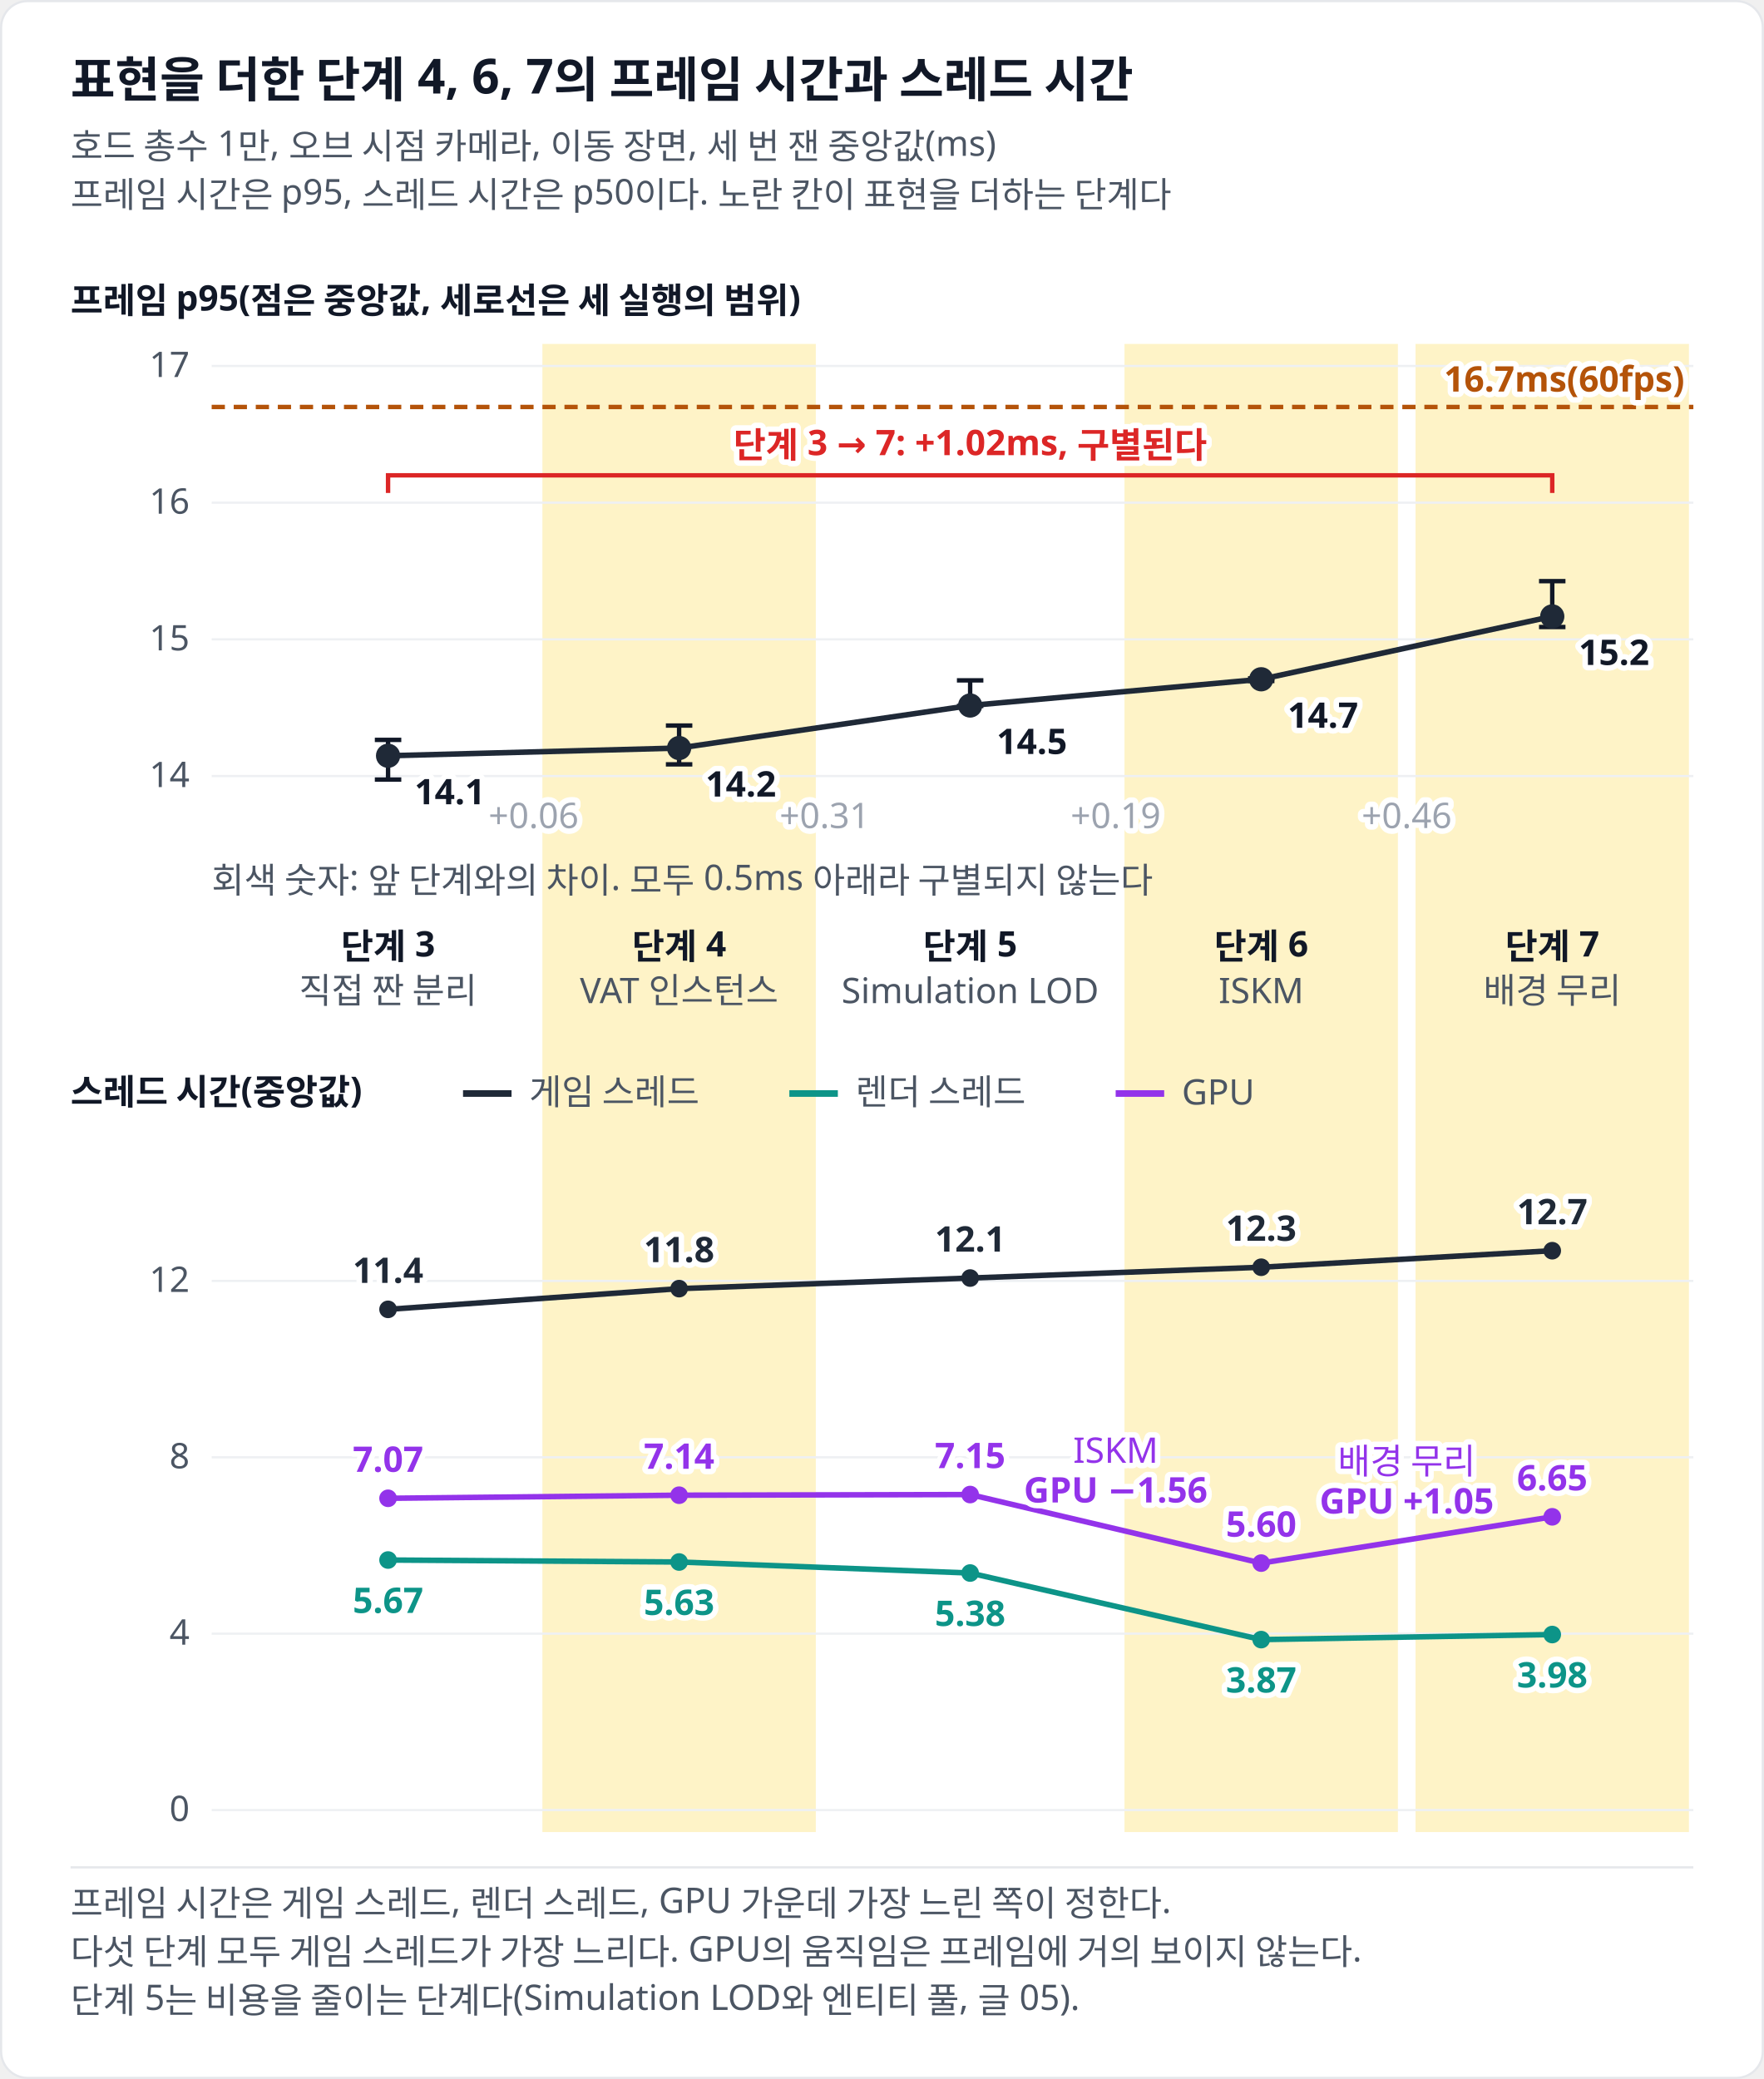
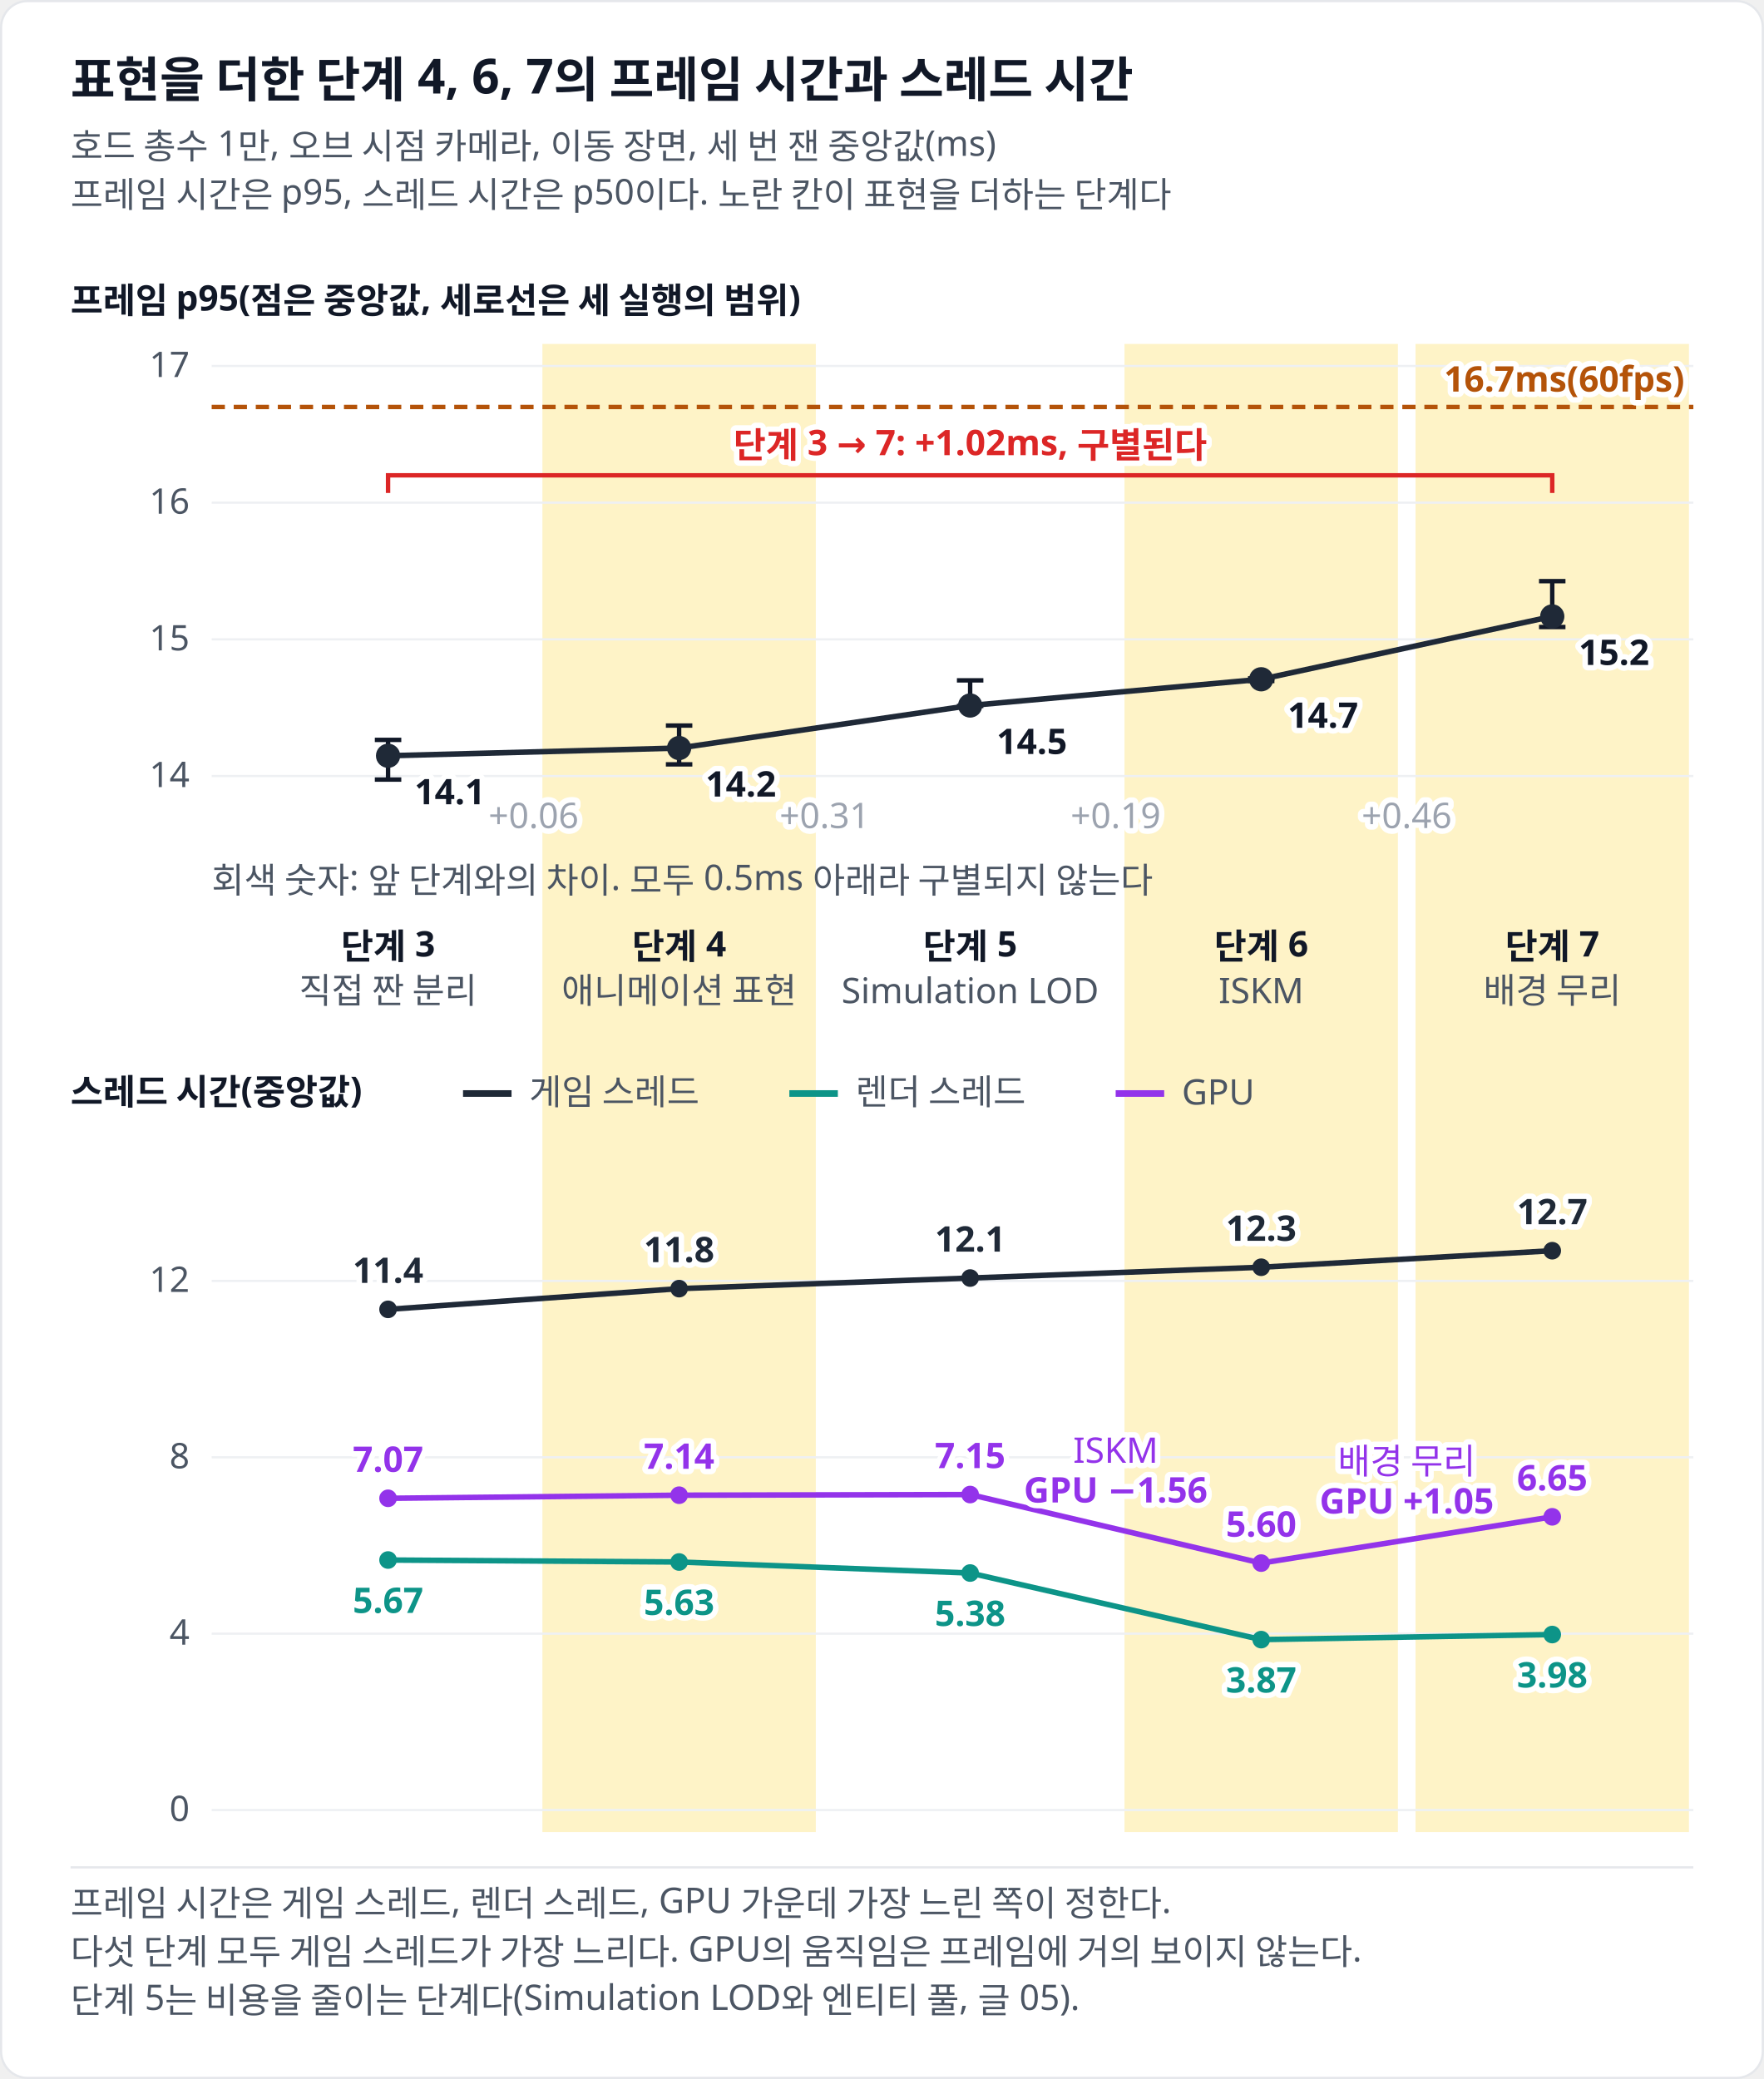
<svg xmlns="http://www.w3.org/2000/svg" width="800" height="943" viewBox="0 0 800 943" font-family="Malgun Gothic, Apple SD Gothic Neo, Noto Sans KR, Segoe UI, sans-serif" font-size="16" fill="#111827">
  <rect x="0.5" y="0.5" width="799" height="942" rx="12" fill="#ffffff" stroke="#e5e7eb" />
  <text x="32" y="44" font-size="22" font-weight="700">표현을 더한 단계 4, 6, 7의 프레임 시간과 스레드 시간</text>
  <text x="32" y="72" font-size="16" fill="#4b5563">호드 총수 1만, 오브 시점 카메라, 이동 장면, 세 번 잰 중앙값(ms)</text>
  <text x="32" y="94" font-size="16" fill="#4b5563">프레임 시간은 p95, 스레드 시간은 p50이다. 노란 칸이 표현을 더하는 단계다</text>
  <rect x="246.0" y="156.0" width="124" height="675.0" fill="#fef3c7" />
  <rect x="510.0" y="156.0" width="124" height="675.0" fill="#fef3c7" />
  <rect x="642.0" y="156.0" width="124" height="675.0" fill="#fef3c7" />
  <text x="32.0" y="142.0" font-size="16" text-anchor="start" font-weight="700" fill="#111827">프레임 p95(점은 중앙값, 세로선은 세 실행의 범위)</text>
  <line x1="96" y1="352.0" x2="768" y2="352.0" stroke="#eef0f3" />
  <text x="86.0" y="357.0" font-size="16" text-anchor="end" fill="#4b5563">14</text>
  <line x1="96" y1="290.0" x2="768" y2="290.0" stroke="#eef0f3" />
  <text x="86.0" y="295.0" font-size="16" text-anchor="end" fill="#4b5563">15</text>
  <line x1="96" y1="228.0" x2="768" y2="228.0" stroke="#eef0f3" />
  <text x="86.0" y="233.0" font-size="16" text-anchor="end" fill="#4b5563">16</text>
  <line x1="96" y1="166.0" x2="768" y2="166.0" stroke="#eef0f3" />
  <text x="86.0" y="171.0" font-size="16" text-anchor="end" fill="#4b5563">17</text>
  <line x1="96" y1="184.6" x2="768" y2="184.6" stroke="#b45309" stroke-width="2" stroke-dasharray="6 4" />
  <text x="764.0" y="177.6" font-size="16" text-anchor="end" font-weight="700" fill="#ffffff" stroke="#ffffff" stroke-width="5" stroke-linejoin="round">16.7ms(60fps)</text>
  <text x="764.0" y="177.6" font-size="16" text-anchor="end" font-weight="700" fill="#b45309">16.7ms(60fps)</text>
  <line x1="176" y1="353.6" x2="176" y2="335.6" stroke="#111827" stroke-width="2" />
  <line x1="170" y1="353.6" x2="182" y2="353.6" stroke="#111827" stroke-width="2" />
  <line x1="170" y1="335.6" x2="182" y2="335.6" stroke="#111827" stroke-width="2" />
  <line x1="308" y1="346.7" x2="308" y2="329.1" stroke="#111827" stroke-width="2" />
  <line x1="302" y1="346.7" x2="314" y2="346.7" stroke="#111827" stroke-width="2" />
  <line x1="302" y1="329.1" x2="314" y2="329.1" stroke="#111827" stroke-width="2" />
  <line x1="440" y1="320.2" x2="440" y2="308.6" stroke="#111827" stroke-width="2" />
  <line x1="434" y1="320.2" x2="446" y2="320.2" stroke="#111827" stroke-width="2" />
  <line x1="434" y1="308.6" x2="446" y2="308.6" stroke="#111827" stroke-width="2" />
  <line x1="572" y1="308.9" x2="572" y2="307.7" stroke="#111827" stroke-width="2" />
  <line x1="566" y1="308.9" x2="578" y2="308.9" stroke="#111827" stroke-width="2" />
  <line x1="566" y1="307.7" x2="578" y2="307.7" stroke="#111827" stroke-width="2" />
  <line x1="704" y1="284.4" x2="704" y2="263.6" stroke="#111827" stroke-width="2" />
  <line x1="698" y1="284.4" x2="710" y2="284.4" stroke="#111827" stroke-width="2" />
  <line x1="698" y1="263.6" x2="710" y2="263.6" stroke="#111827" stroke-width="2" />
  <path d="M176.0,342.8 L308.0,339.3 L440.0,320.0 L572.0,308.1 L704.0,279.6" fill="none" stroke="#1f2937" stroke-width="2.5" />
  <circle cx="176.0" cy="342.8" r="5.5" fill="#1f2937" />
  <text x="188.0" y="364.8" font-size="16" text-anchor="start" font-weight="700" fill="#ffffff" stroke="#ffffff" stroke-width="5" stroke-linejoin="round">14.1</text>
  <text x="188.0" y="364.8" font-size="16" text-anchor="start" font-weight="700" fill="#111827">14.1</text>
  <circle cx="308.0" cy="339.3" r="5.5" fill="#1f2937" />
  <text x="320.0" y="361.3" font-size="16" text-anchor="start" font-weight="700" fill="#ffffff" stroke="#ffffff" stroke-width="5" stroke-linejoin="round">14.2</text>
  <text x="320.0" y="361.3" font-size="16" text-anchor="start" font-weight="700" fill="#111827">14.2</text>
  <circle cx="440.0" cy="320.0" r="5.5" fill="#1f2937" />
  <text x="452.0" y="342.0" font-size="16" text-anchor="start" font-weight="700" fill="#ffffff" stroke="#ffffff" stroke-width="5" stroke-linejoin="round">14.5</text>
  <text x="452.0" y="342.0" font-size="16" text-anchor="start" font-weight="700" fill="#111827">14.5</text>
  <circle cx="572.0" cy="308.1" r="5.5" fill="#1f2937" />
  <text x="584.0" y="330.1" font-size="16" text-anchor="start" font-weight="700" fill="#ffffff" stroke="#ffffff" stroke-width="5" stroke-linejoin="round">14.7</text>
  <text x="584.0" y="330.1" font-size="16" text-anchor="start" font-weight="700" fill="#111827">14.7</text>
  <circle cx="704.0" cy="279.6" r="5.5" fill="#1f2937" />
  <text x="716.0" y="301.6" font-size="16" text-anchor="start" font-weight="700" fill="#ffffff" stroke="#ffffff" stroke-width="5" stroke-linejoin="round">15.2</text>
  <text x="716.0" y="301.6" font-size="16" text-anchor="start" font-weight="700" fill="#111827">15.2</text>
  <text x="242.0" y="375.6" font-size="16" text-anchor="middle" fill="#ffffff" stroke="#ffffff" stroke-width="5" stroke-linejoin="round">+0.06</text>
  <text x="242.0" y="375.6" font-size="16" text-anchor="middle" fill="#9ca3af">+0.06</text>
  <text x="374.0" y="375.6" font-size="16" text-anchor="middle" fill="#ffffff" stroke="#ffffff" stroke-width="5" stroke-linejoin="round">+0.31</text>
  <text x="374.0" y="375.6" font-size="16" text-anchor="middle" fill="#9ca3af">+0.31</text>
  <text x="506.0" y="375.6" font-size="16" text-anchor="middle" fill="#ffffff" stroke="#ffffff" stroke-width="5" stroke-linejoin="round">+0.19</text>
  <text x="506.0" y="375.6" font-size="16" text-anchor="middle" fill="#9ca3af">+0.19</text>
  <text x="638.0" y="375.6" font-size="16" text-anchor="middle" fill="#ffffff" stroke="#ffffff" stroke-width="5" stroke-linejoin="round">+0.46</text>
  <text x="638.0" y="375.6" font-size="16" text-anchor="middle" fill="#9ca3af">+0.46</text>
  <path d="M176,223.6 L176,215.6 L704,215.6 L704,223.6" fill="none" stroke="#dc2626" stroke-width="2" />
  <text x="440.0" y="207.6" font-size="16" text-anchor="middle" font-weight="700" fill="#ffffff" stroke="#ffffff" stroke-width="5" stroke-linejoin="round">단계 3 → 7: +1.02ms, 구별된다</text>
  <text x="440.0" y="207.6" font-size="16" text-anchor="middle" font-weight="700" fill="#dc2626">단계 3 → 7: +1.02ms, 구별된다</text>
  <text x="96.0" y="405.0" font-size="16" text-anchor="start" fill="#4b5563">회색 숫자: 앞 단계와의 차이. 모두 0.5ms 아래라 구별되지 않는다</text>
  <text x="176.0" y="435.0" font-size="16" text-anchor="middle" font-weight="700" fill="#111827">단계 3</text>
  <text x="176.0" y="455.0" font-size="16" text-anchor="middle" fill="#4b5563">직접 짠 분리</text>
  <text x="308.0" y="435.0" font-size="16" text-anchor="middle" font-weight="700" fill="#111827">단계 4</text>
-   <text x="308.0" y="455.0" font-size="16" text-anchor="middle" fill="#4b5563">VAT 인스턴스</text>
+   <text x="308.0" y="455.0" font-size="16" text-anchor="middle" fill="#4b5563">애니메이션 표현</text>
  <text x="440.0" y="435.0" font-size="16" text-anchor="middle" font-weight="700" fill="#111827">단계 5</text>
  <text x="440.0" y="455.0" font-size="16" text-anchor="middle" fill="#4b5563">Simulation LOD</text>
  <text x="572.0" y="435.0" font-size="16" text-anchor="middle" font-weight="700" fill="#111827">단계 6</text>
  <text x="572.0" y="455.0" font-size="16" text-anchor="middle" fill="#4b5563">ISKM</text>
  <text x="704.0" y="435.0" font-size="16" text-anchor="middle" font-weight="700" fill="#111827">단계 7</text>
  <text x="704.0" y="455.0" font-size="16" text-anchor="middle" fill="#4b5563">배경 무리</text>
  <text x="32.0" y="501.0" font-size="16" text-anchor="start" font-weight="700" fill="#111827">스레드 시간(중앙값)</text>
  <line x1="210" y1="496.0" x2="232" y2="496.0" stroke="#1f2937" stroke-width="3" />
  <text x="240.0" y="501.0" font-size="16" text-anchor="start" fill="#4b5563">게임 스레드</text>
  <line x1="358" y1="496.0" x2="380" y2="496.0" stroke="#0d9488" stroke-width="3" />
  <text x="388.0" y="501.0" font-size="16" text-anchor="start" fill="#4b5563">렌더 스레드</text>
  <line x1="506" y1="496.0" x2="528" y2="496.0" stroke="#9333ea" stroke-width="3" />
  <text x="536.0" y="501.0" font-size="16" text-anchor="start" fill="#4b5563">GPU</text>
  <line x1="96" y1="821.0" x2="768" y2="821.0" stroke="#eef0f3" />
  <text x="86.0" y="826.0" font-size="16" text-anchor="end" fill="#4b5563">0</text>
  <line x1="96" y1="741.0" x2="768" y2="741.0" stroke="#eef0f3" />
  <text x="86.0" y="746.0" font-size="16" text-anchor="end" fill="#4b5563">4</text>
  <line x1="96" y1="661.0" x2="768" y2="661.0" stroke="#eef0f3" />
  <text x="86.0" y="666.0" font-size="16" text-anchor="end" fill="#4b5563">8</text>
  <line x1="96" y1="581.0" x2="768" y2="581.0" stroke="#eef0f3" />
  <text x="86.0" y="586.0" font-size="16" text-anchor="end" fill="#4b5563">12</text>
  <path d="M176.0,593.9 L308.0,584.5 L440.0,579.7 L572.0,574.8 L704.0,567.3" fill="none" stroke="#1f2937" stroke-width="2.5" />
  <circle cx="176.0" cy="593.9" r="4" fill="#1f2937" />
  <text x="176.0" y="581.9" font-size="16" text-anchor="middle" font-weight="700" fill="#ffffff" stroke="#ffffff" stroke-width="5" stroke-linejoin="round">11.4</text>
  <text x="176.0" y="581.9" font-size="16" text-anchor="middle" font-weight="700" fill="#1f2937">11.4</text>
  <circle cx="308.0" cy="584.5" r="4" fill="#1f2937" />
  <text x="308.0" y="572.5" font-size="16" text-anchor="middle" font-weight="700" fill="#ffffff" stroke="#ffffff" stroke-width="5" stroke-linejoin="round">11.8</text>
  <text x="308.0" y="572.5" font-size="16" text-anchor="middle" font-weight="700" fill="#1f2937">11.8</text>
  <circle cx="440.0" cy="579.7" r="4" fill="#1f2937" />
  <text x="440.0" y="567.7" font-size="16" text-anchor="middle" font-weight="700" fill="#ffffff" stroke="#ffffff" stroke-width="5" stroke-linejoin="round">12.1</text>
  <text x="440.0" y="567.7" font-size="16" text-anchor="middle" font-weight="700" fill="#1f2937">12.1</text>
  <circle cx="572.0" cy="574.8" r="4" fill="#1f2937" />
  <text x="572.0" y="562.8" font-size="16" text-anchor="middle" font-weight="700" fill="#ffffff" stroke="#ffffff" stroke-width="5" stroke-linejoin="round">12.3</text>
  <text x="572.0" y="562.8" font-size="16" text-anchor="middle" font-weight="700" fill="#1f2937">12.3</text>
  <circle cx="704.0" cy="567.3" r="4" fill="#1f2937" />
  <text x="704.0" y="555.3" font-size="16" text-anchor="middle" font-weight="700" fill="#ffffff" stroke="#ffffff" stroke-width="5" stroke-linejoin="round">12.7</text>
  <text x="704.0" y="555.3" font-size="16" text-anchor="middle" font-weight="700" fill="#1f2937">12.7</text>
  <path d="M176.0,679.6 L308.0,678.2 L440.0,677.9 L572.0,709.0 L704.0,688.0" fill="none" stroke="#9333ea" stroke-width="2.5" />
  <circle cx="176.0" cy="679.6" r="4" fill="#9333ea" />
  <text x="176.0" y="667.6" font-size="16" text-anchor="middle" font-weight="700" fill="#ffffff" stroke="#ffffff" stroke-width="5" stroke-linejoin="round">7.07</text>
  <text x="176.0" y="667.6" font-size="16" text-anchor="middle" font-weight="700" fill="#9333ea">7.07</text>
  <circle cx="308.0" cy="678.2" r="4" fill="#9333ea" />
  <text x="308.0" y="666.2" font-size="16" text-anchor="middle" font-weight="700" fill="#ffffff" stroke="#ffffff" stroke-width="5" stroke-linejoin="round">7.14</text>
  <text x="308.0" y="666.2" font-size="16" text-anchor="middle" font-weight="700" fill="#9333ea">7.14</text>
  <circle cx="440.0" cy="677.9" r="4" fill="#9333ea" />
  <text x="440.0" y="665.9" font-size="16" text-anchor="middle" font-weight="700" fill="#ffffff" stroke="#ffffff" stroke-width="5" stroke-linejoin="round">7.15</text>
  <text x="440.0" y="665.9" font-size="16" text-anchor="middle" font-weight="700" fill="#9333ea">7.15</text>
  <circle cx="572.0" cy="709.0" r="4" fill="#9333ea" />
  <text x="572.0" y="697.0" font-size="16" text-anchor="middle" font-weight="700" fill="#ffffff" stroke="#ffffff" stroke-width="5" stroke-linejoin="round">5.60</text>
  <text x="572.0" y="697.0" font-size="16" text-anchor="middle" font-weight="700" fill="#9333ea">5.60</text>
  <circle cx="704.0" cy="688.0" r="4" fill="#9333ea" />
  <text x="704.0" y="676.0" font-size="16" text-anchor="middle" font-weight="700" fill="#ffffff" stroke="#ffffff" stroke-width="5" stroke-linejoin="round">6.65</text>
  <text x="704.0" y="676.0" font-size="16" text-anchor="middle" font-weight="700" fill="#9333ea">6.65</text>
  <path d="M176.0,707.6 L308.0,708.5 L440.0,713.5 L572.0,743.7 L704.0,741.4" fill="none" stroke="#0d9488" stroke-width="2.5" />
  <circle cx="176.0" cy="707.6" r="4" fill="#0d9488" />
  <text x="176.0" y="731.6" font-size="16" text-anchor="middle" font-weight="700" fill="#ffffff" stroke="#ffffff" stroke-width="5" stroke-linejoin="round">5.67</text>
  <text x="176.0" y="731.6" font-size="16" text-anchor="middle" font-weight="700" fill="#0d9488">5.67</text>
  <circle cx="308.0" cy="708.5" r="4" fill="#0d9488" />
  <text x="308.0" y="732.5" font-size="16" text-anchor="middle" font-weight="700" fill="#ffffff" stroke="#ffffff" stroke-width="5" stroke-linejoin="round">5.63</text>
  <text x="308.0" y="732.5" font-size="16" text-anchor="middle" font-weight="700" fill="#0d9488">5.63</text>
  <circle cx="440.0" cy="713.5" r="4" fill="#0d9488" />
  <text x="440.0" y="737.5" font-size="16" text-anchor="middle" font-weight="700" fill="#ffffff" stroke="#ffffff" stroke-width="5" stroke-linejoin="round">5.38</text>
  <text x="440.0" y="737.5" font-size="16" text-anchor="middle" font-weight="700" fill="#0d9488">5.38</text>
  <circle cx="572.0" cy="743.7" r="4" fill="#0d9488" />
  <text x="572.0" y="767.7" font-size="16" text-anchor="middle" font-weight="700" fill="#ffffff" stroke="#ffffff" stroke-width="5" stroke-linejoin="round">3.87</text>
  <text x="572.0" y="767.7" font-size="16" text-anchor="middle" font-weight="700" fill="#0d9488">3.87</text>
  <circle cx="704.0" cy="741.4" r="4" fill="#0d9488" />
  <text x="704.0" y="765.4" font-size="16" text-anchor="middle" font-weight="700" fill="#ffffff" stroke="#ffffff" stroke-width="5" stroke-linejoin="round">3.98</text>
  <text x="704.0" y="765.4" font-size="16" text-anchor="middle" font-weight="700" fill="#0d9488">3.98</text>
  <text x="506.0" y="663.5" font-size="16" text-anchor="middle" fill="#ffffff" stroke="#ffffff" stroke-width="5" stroke-linejoin="round">ISKM</text>
  <text x="506.0" y="663.5" font-size="16" text-anchor="middle" fill="#9333ea">ISKM</text>
  <text x="506.0" y="681.5" font-size="16" text-anchor="middle" font-weight="700" fill="#ffffff" stroke="#ffffff" stroke-width="5" stroke-linejoin="round">GPU −1.56</text>
  <text x="506.0" y="681.5" font-size="16" text-anchor="middle" font-weight="700" fill="#9333ea">GPU −1.56</text>
  <text x="638.0" y="668.5" font-size="16" text-anchor="middle" fill="#ffffff" stroke="#ffffff" stroke-width="5" stroke-linejoin="round">배경 무리</text>
  <text x="638.0" y="668.5" font-size="16" text-anchor="middle" fill="#9333ea">배경 무리</text>
  <text x="638.0" y="686.5" font-size="16" text-anchor="middle" font-weight="700" fill="#ffffff" stroke="#ffffff" stroke-width="5" stroke-linejoin="round">GPU +1.05</text>
  <text x="638.0" y="686.5" font-size="16" text-anchor="middle" font-weight="700" fill="#9333ea">GPU +1.05</text>
  <line x1="32" y1="847.0" x2="768" y2="847.0" stroke="#e5e7eb" />
  <text x="32.0" y="869.0" font-size="16" text-anchor="start" fill="#4b5563">프레임 시간은 게임 스레드, 렌더 스레드, GPU 가운데 가장 느린 쪽이 정한다.</text>
  <text x="32.0" y="891.0" font-size="16" text-anchor="start" fill="#4b5563">다섯 단계 모두 게임 스레드가 가장 느리다. GPU의 움직임은 프레임에 거의 보이지 않는다.</text>
  <text x="32.0" y="913.0" font-size="16" text-anchor="start" fill="#4b5563">단계 5는 비용을 줄이는 단계다(Simulation LOD와 엔티티 풀, 글 05).</text>
</svg>
